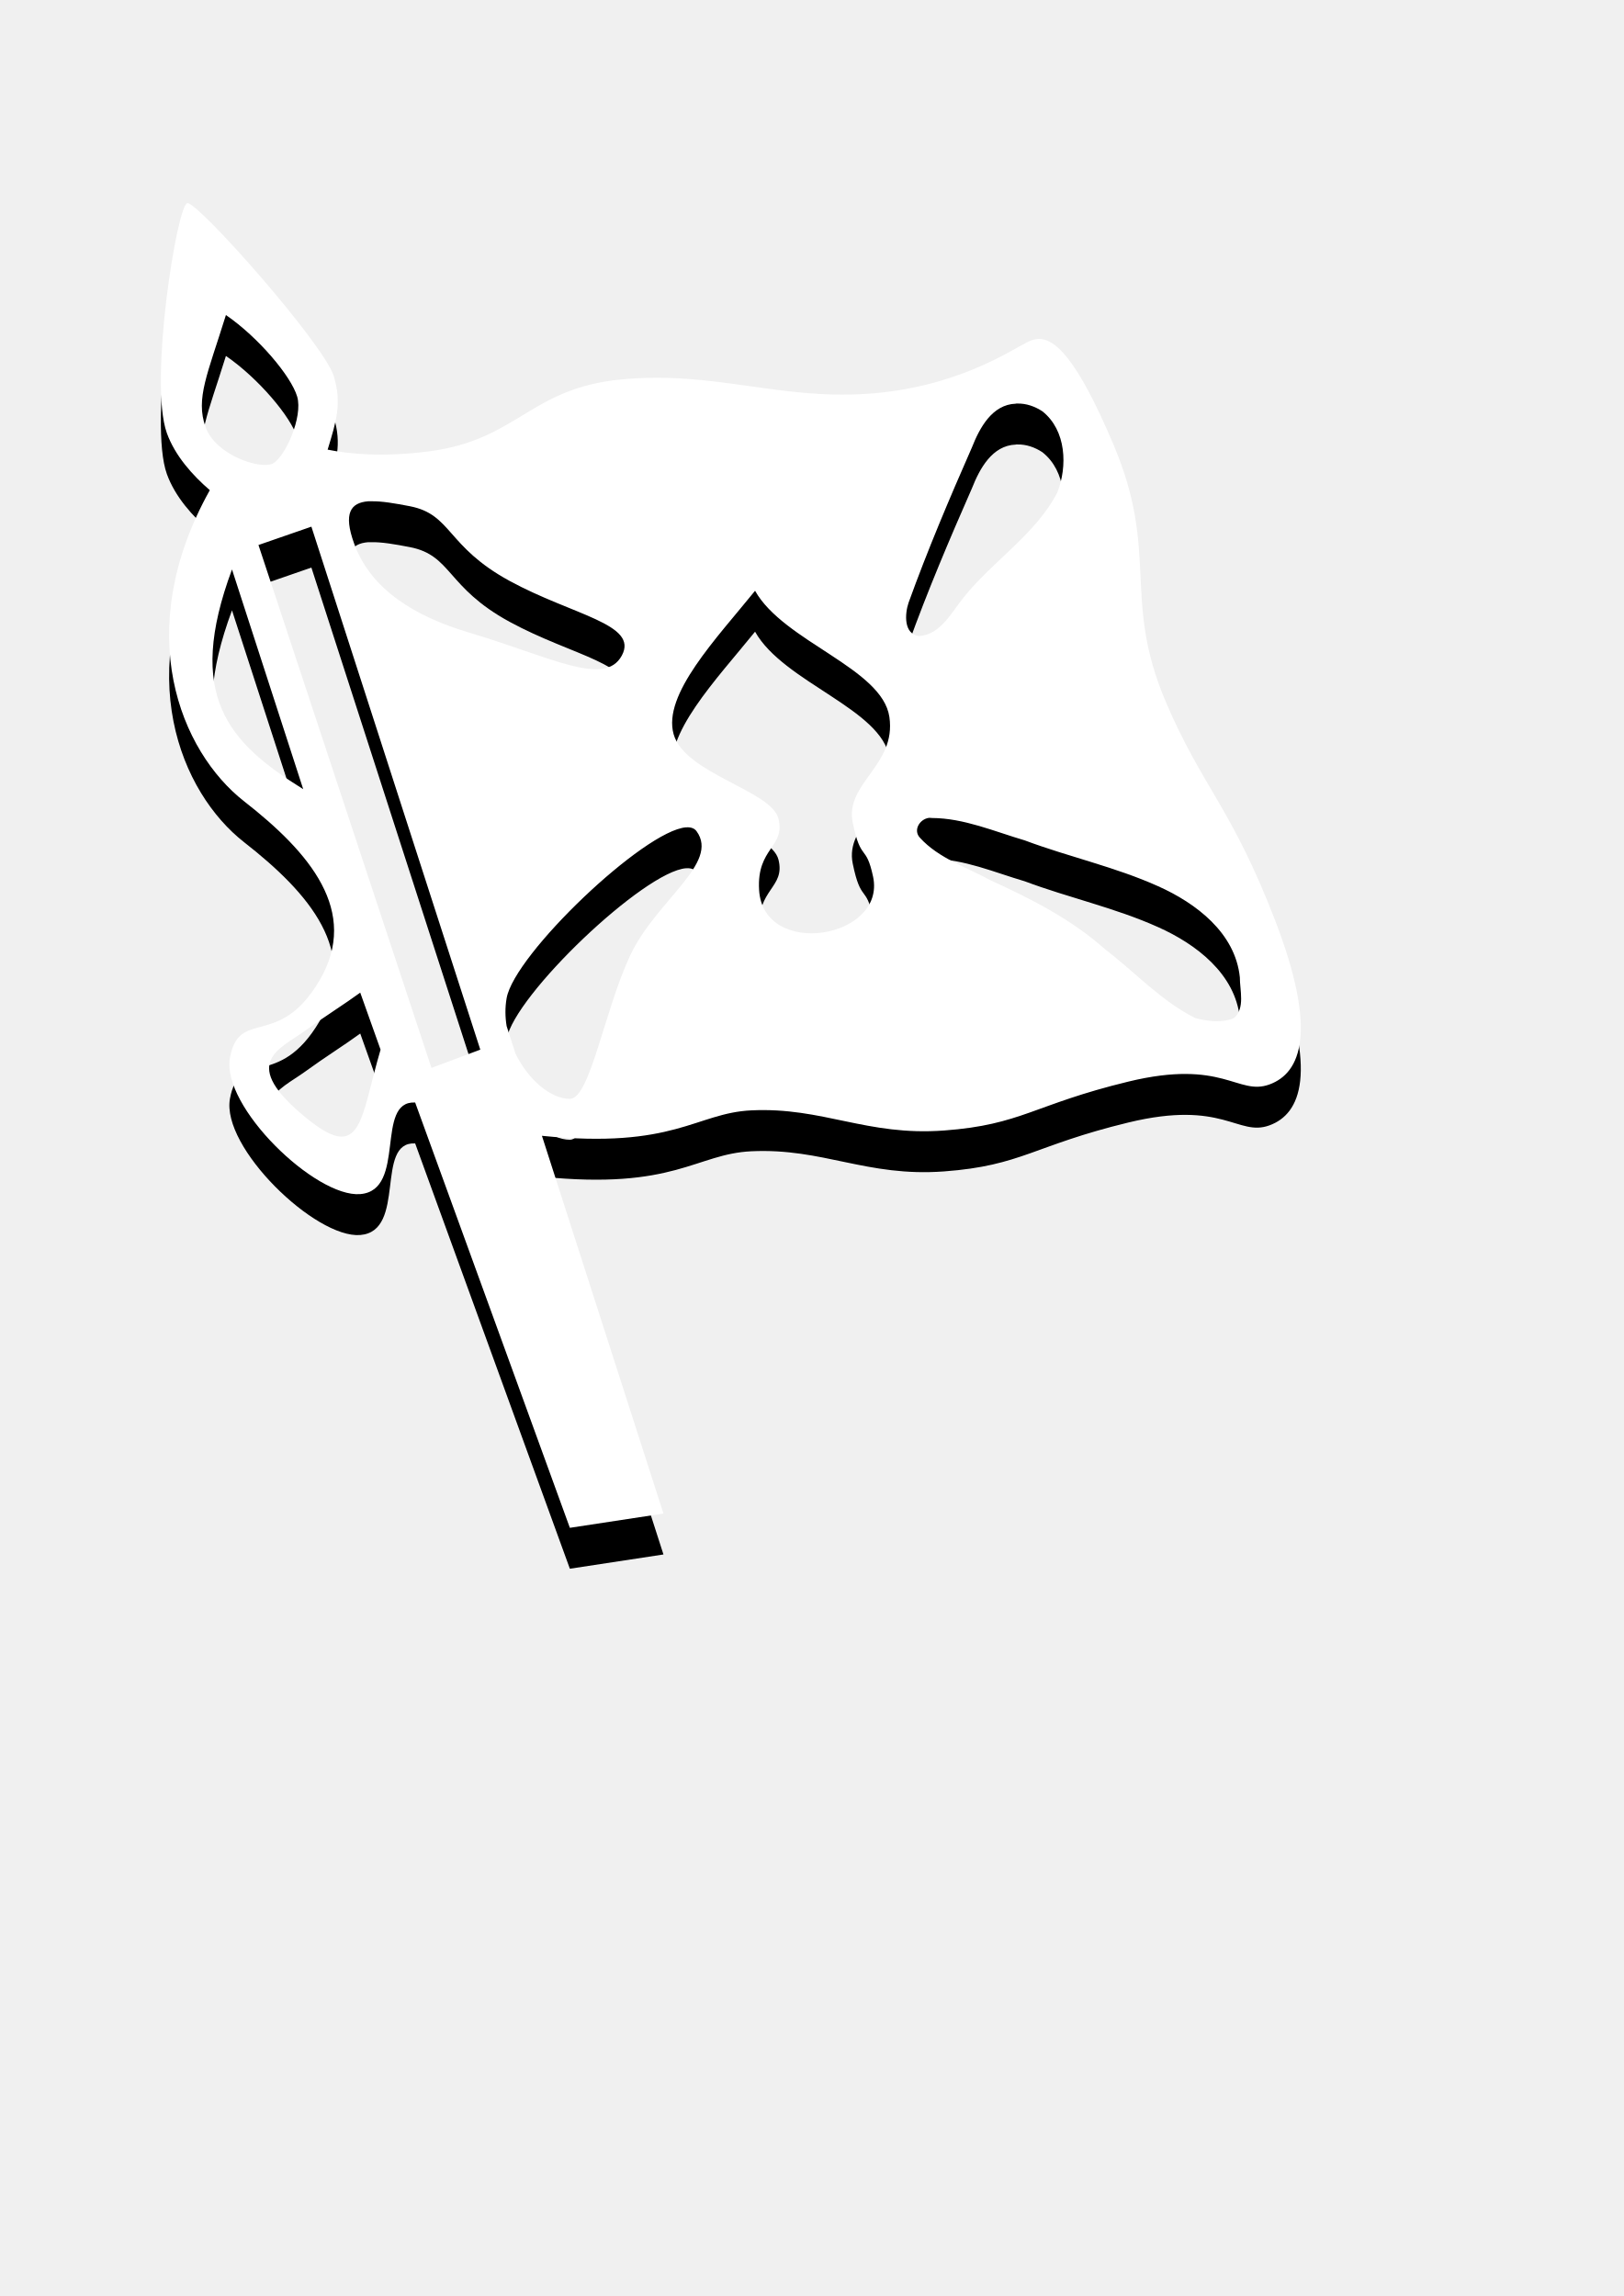
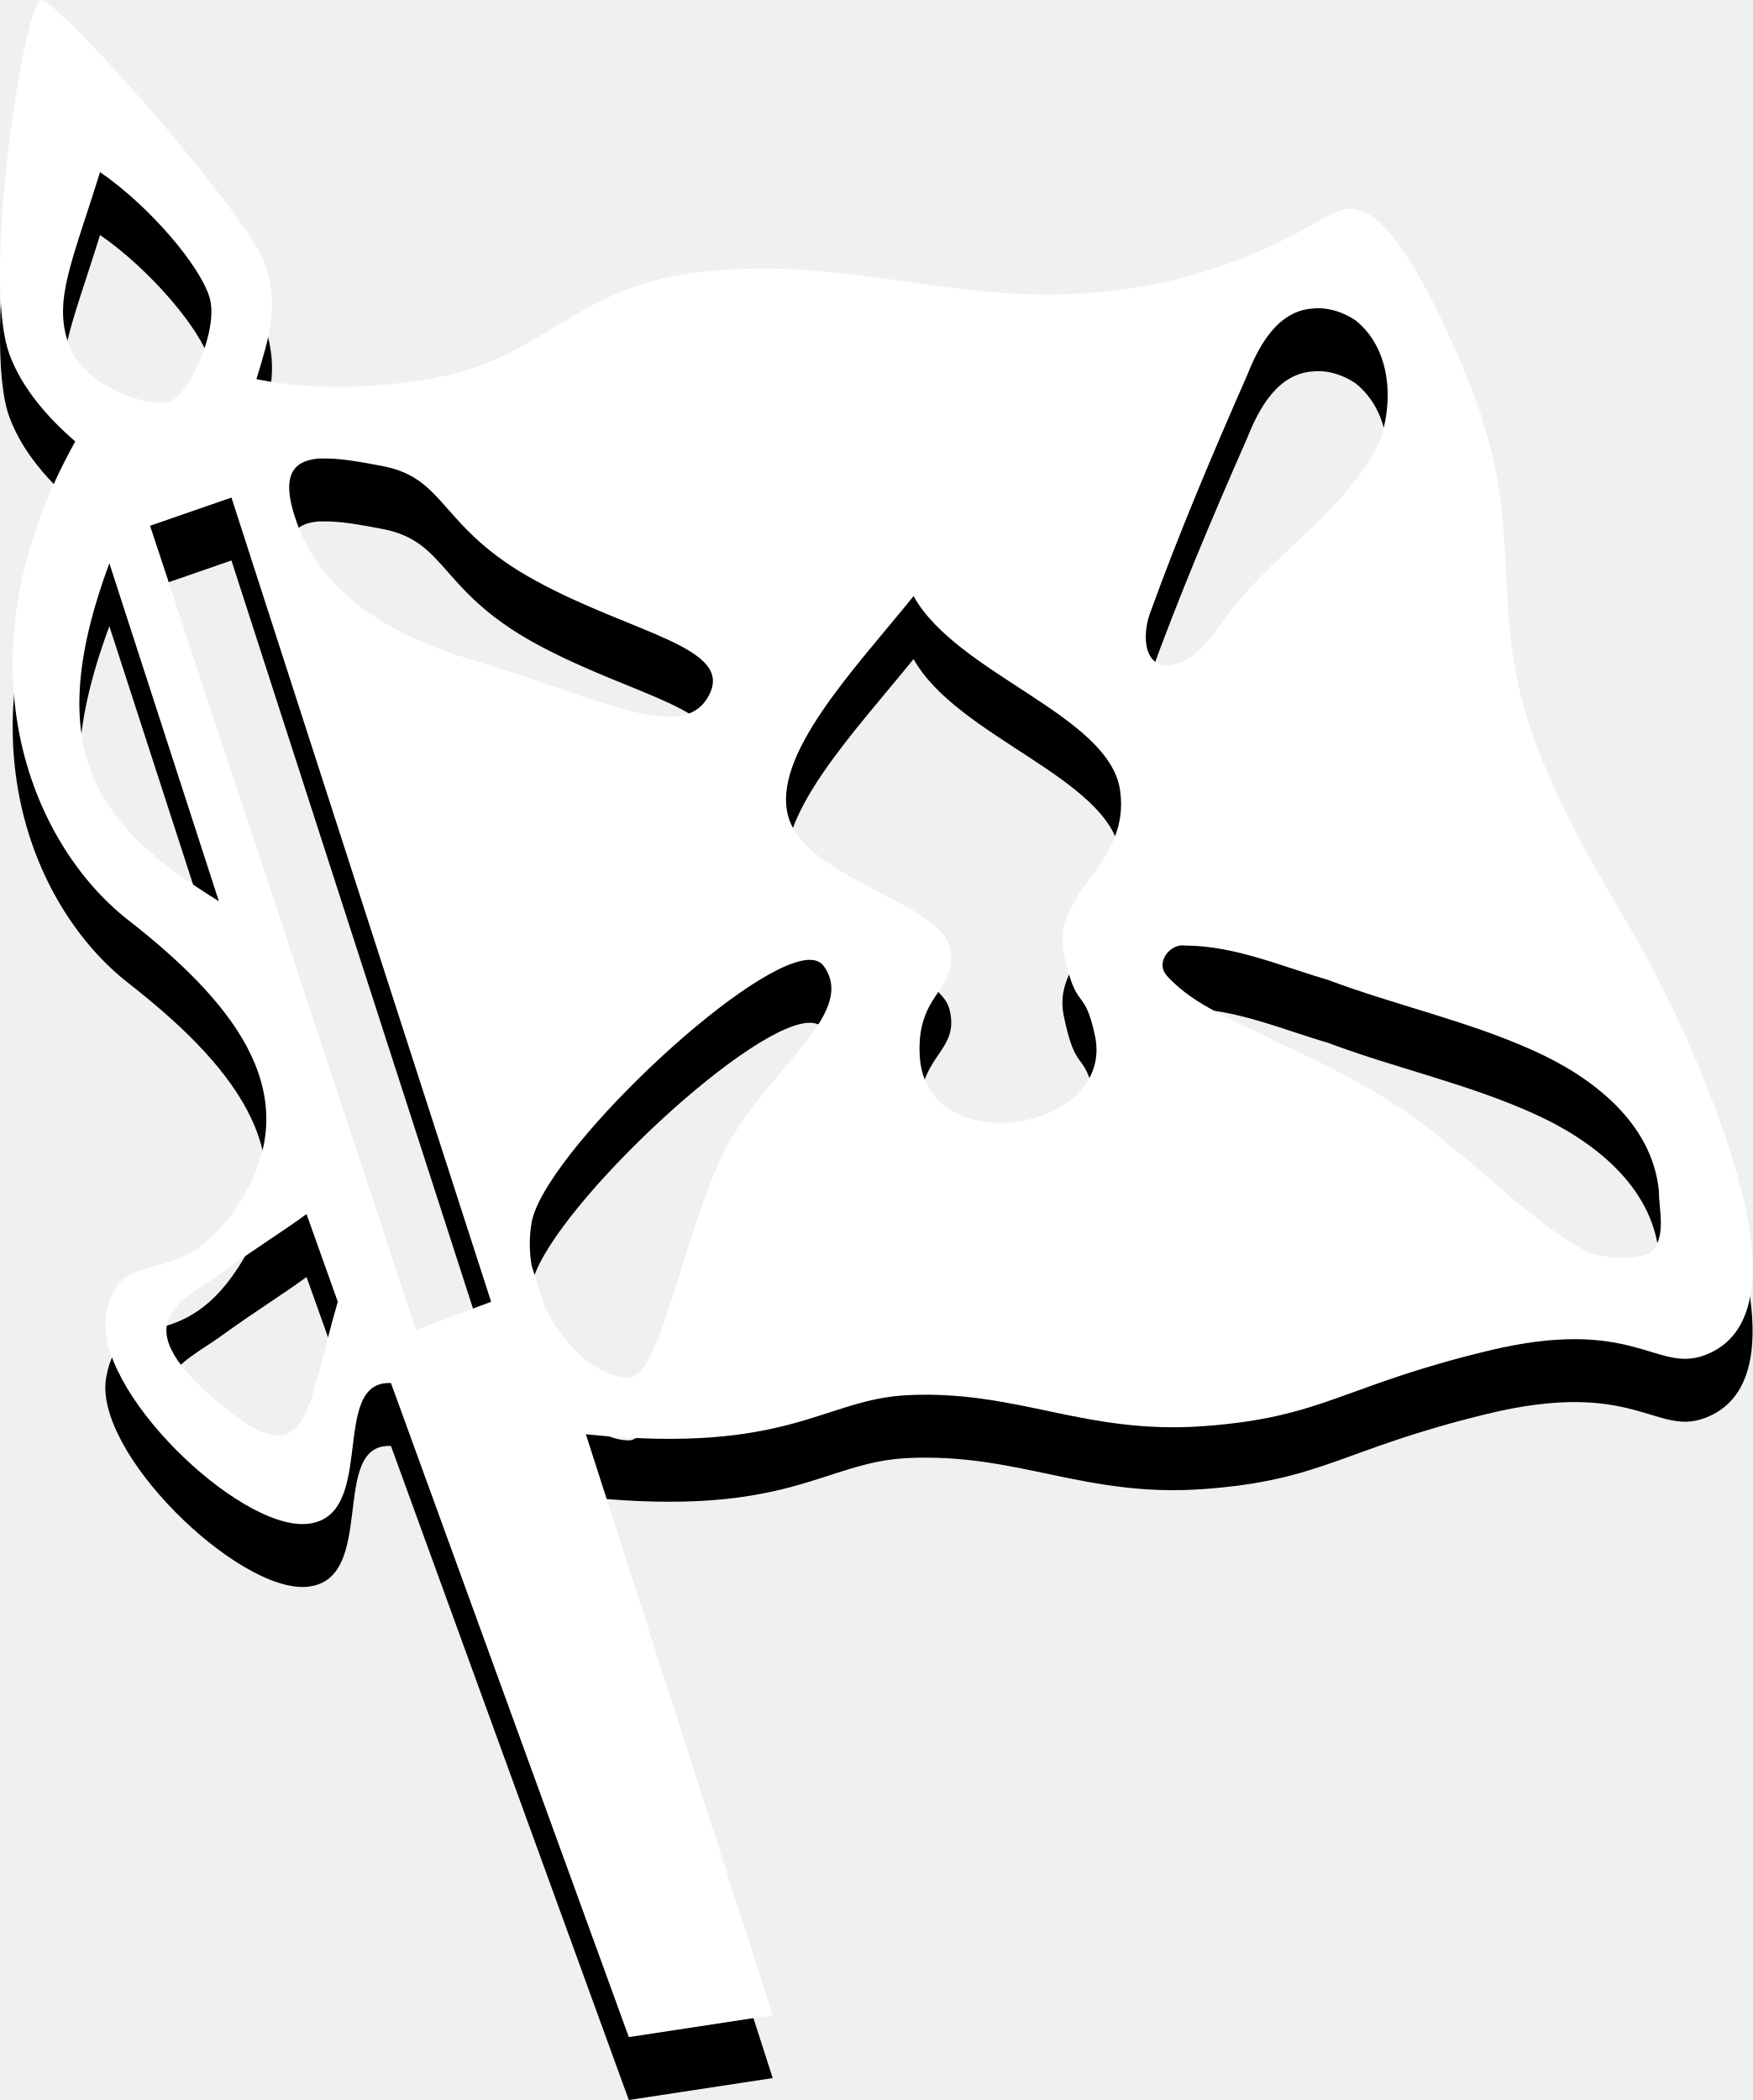
- <svg xmlns="http://www.w3.org/2000/svg" id="svg2405" width="210mm" height="297mm" version="1.0">
-   <defs id="defs2408" />
-   <g id="layer4">
-     <path style="opacity:1;fill:black;fill-opacity:1;fill-rule:evenodd;stroke:none;stroke-width:1px;stroke-linecap:butt;stroke-linejoin:miter;stroke-opacity:1;transform:translate(0,20px)" d="M 91.562,99.298 C 91.559,99.301 91.534,99.325 91.53,99.329 C 86.556,100.324 72.608,186.864 81.562,211.735 C 85.588,222.92 94.257,232.489 102.562,239.641 C 63.851,309.076 88.286,367.51 119.374,391.798 C 151.209,416.668 176.083,445.505 156.187,479.329 C 136.29,513.153 116.87,492.594 112.405,517.141 C 108.072,540.963 154.256,585.568 176.093,583.798 C 198.954,581.945 183.04,538.022 202.937,539.016 L 278.562,746.954 L 324.312,739.985 L 264.905,555.298 C 329.76,561.867 340.16,544.145 367.249,542.86 C 402.41,541.193 423.513,555.518 461.499,552.704 C 499.485,549.89 505.134,540.053 551.562,528.798 C 597.989,517.542 605.023,535.832 620.499,530.204 C 635.975,524.576 644.239,504.397 623.312,449.985 C 602.208,395.116 587.468,384.498 569.843,343.079 C 548.408,292.707 566.777,270.769 544.499,217.86 C 526.25,174.518 515.42,165.359 507.468,165.704 C 507.462,165.704 507.443,165.704 507.437,165.704 C 507.423,165.704 507.388,165.704 507.374,165.704 C 507.367,165.704 507.349,165.704 507.343,165.704 C 507.34,165.704 507.318,165.704 507.312,165.704 C 507.309,165.704 507.284,165.704 507.28,165.704 C 507.278,165.704 507.252,165.704 507.249,165.704 C 507.249,165.706 507.249,165.728 507.249,165.735 C 507.246,165.735 507.221,165.735 507.218,165.735 C 507.211,165.735 507.19,165.735 507.187,165.735 C 505.439,165.861 503.828,166.446 502.312,167.204 C 493.87,171.425 467.144,189.734 423.53,192.548 C 379.916,195.361 348.957,181.264 303.937,185.485 C 258.916,189.706 253.269,215.045 209.655,220.673 C 187.297,223.558 170.864,222.026 160.155,219.829 C 164.391,205.944 167.193,197.155 163.155,183.891 C 158.404,168.282 96.989,98.856 91.593,99.298 C 91.589,99.298 91.564,99.298 91.562,99.298 z M 110.437,154.016 C 126.354,164.96 142.265,183.881 145.249,193.829 C 148.234,203.777 139.281,223.657 133.312,226.641 C 127.343,229.626 105.442,222.663 100.468,208.735 C 95.494,194.808 101.483,182.866 110.437,154.016 z M 496.687,197.298 C 496.689,197.298 496.714,197.297 496.718,197.298 C 496.721,197.298 496.746,197.297 496.749,197.298 C 496.752,197.298 496.777,197.297 496.78,197.298 C 496.783,197.298 496.809,197.297 496.812,197.298 C 496.814,197.297 496.84,197.298 496.843,197.298 C 496.845,197.298 496.871,197.298 496.874,197.298 C 496.885,197.298 496.926,197.297 496.937,197.298 C 496.943,197.298 496.965,197.298 496.968,197.298 C 496.973,197.298 496.994,197.297 496.999,197.298 C 497.015,197.299 497.046,197.298 497.062,197.298 C 497.065,197.297 497.087,197.298 497.093,197.298 C 497.119,197.297 497.161,197.297 497.187,197.298 C 497.193,197.298 497.211,197.298 497.218,197.298 C 501.608,197.166 505.942,198.702 509.562,201.11 C 521.238,210.351 521.942,227.998 516.78,240.923 C 506.083,261.316 485.664,273.988 471.374,291.673 C 465.284,299.044 459.978,310.248 449.28,310.985 C 441.636,310.061 442.278,300.087 444.124,294.673 C 453.362,269.067 464.124,243.673 475.124,218.673 C 478.879,209.192 484.962,197.757 496.562,197.36 C 496.565,197.36 496.59,197.36 496.593,197.36 C 496.596,197.36 496.621,197.36 496.624,197.36 C 496.628,197.36 496.653,197.36 496.655,197.36 C 496.66,197.349 496.681,197.309 496.687,197.298 z M 179.968,245.079 C 179.984,245.079 180.019,245.079 180.03,245.079 C 180.068,245.08 180.113,245.082 180.155,245.079 C 180.224,245.074 180.305,245.083 180.374,245.079 C 180.444,245.074 180.523,245.083 180.593,245.079 C 180.663,245.075 180.74,245.082 180.812,245.079 C 180.883,245.075 180.958,245.082 181.03,245.079 C 181.177,245.073 181.318,245.083 181.468,245.079 C 186.568,244.953 193.108,246.094 200.312,247.485 C 220.918,251.464 218.11,267.102 249.062,283.985 C 280.013,300.868 312.378,305.072 303.937,320.548 C 295.495,336.024 269.376,321.213 229.374,309.298 C 203.251,301.516 181.363,288.539 173.093,265.704 C 167.711,250.845 171.438,245.774 179.968,245.079 z M 152.218,257.485 L 234.78,513.173 L 210.905,522.11 L 126.343,266.454 L 152.218,257.485 z M 113.405,278.391 L 148.218,385.829 C 111.409,362.948 90.524,340.071 113.405,278.391 z M 369.093,288.829 C 383.02,313.7 431.267,326.64 434.749,350.516 C 438.231,374.392 412.864,382.836 416.843,402.235 C 420.822,421.634 423.303,412.293 426.78,428.61 C 433.247,458.952 373.051,468.903 371.062,435.079 C 369.829,414.427 384.012,414.194 380.53,400.266 C 377.048,386.339 334.752,378.353 329.28,358.954 C 323.809,339.555 350.191,312.207 369.093,288.829 z M 454.03,399.86 C 454.034,399.86 454.058,399.86 454.062,399.86 C 454.078,399.86 454.115,399.861 454.124,399.86 C 454.128,399.86 454.152,399.86 454.155,399.86 C 454.166,399.861 454.206,399.861 454.218,399.86 C 454.222,399.86 454.245,399.86 454.249,399.86 C 454.26,399.861 454.299,399.861 454.312,399.86 C 454.316,399.86 454.339,399.86 454.343,399.86 C 454.354,399.861 454.393,399.86 454.405,399.86 C 454.517,399.852 454.636,399.862 454.749,399.86 C 455.027,399.855 455.279,399.889 455.562,399.923 C 471.171,399.988 486.087,406.507 500.905,410.86 C 522.486,418.949 545.12,423.826 566.093,433.266 C 584.634,441.55 603.861,456.076 606.062,477.829 C 606.039,484.164 608.725,492.941 603.187,497.735 C 597.413,500.224 590.347,499.308 584.405,497.798 C 567.724,489.526 554.843,475.276 540.124,464.048 C 523.802,449.495 504.294,439.579 484.562,430.548 C 472.729,424.09 458.854,419.686 449.687,409.579 C 446.216,405.851 449.587,400.491 454.03,399.86 z M 335.374,404.485 C 335.454,404.479 335.545,404.489 335.624,404.485 C 337.811,404.372 339.469,404.979 340.499,406.391 C 351.871,421.984 320.817,440.16 308.155,466.891 C 295.493,493.623 288.441,537.235 278.593,537.235 C 269.162,537.235 258.162,527.84 251.968,515.079 L 247.655,501.673 C 246.909,497.179 246.847,492.563 247.655,487.985 C 251.449,466.488 314.908,405.995 335.374,404.485 z M 176.093,485.298 L 186.03,513.173 C 176.082,546.997 177.068,568.702 150.218,546.985 C 116.394,519.627 136.379,513.197 149.093,503.954 C 159.149,496.643 168.632,490.769 176.093,485.298 z " id="path2417" />
-     <path style="opacity:1;fill:white;fill-opacity:1;fill-rule:evenodd;stroke:none;stroke-width:1px;stroke-linecap:butt;stroke-linejoin:miter;stroke-opacity:1" d="M 91.562,99.298 C 91.559,99.301 91.534,99.325 91.53,99.329 C 86.556,100.324 72.608,186.864 81.562,211.735 C 85.588,222.92 94.257,232.489 102.562,239.641 C 63.851,309.076 88.286,367.51 119.374,391.798 C 151.209,416.668 176.083,445.505 156.187,479.329 C 136.29,513.153 116.87,492.594 112.405,517.141 C 108.072,540.963 154.256,585.568 176.093,583.798 C 198.954,581.945 183.04,538.022 202.937,539.016 L 278.562,746.954 L 324.312,739.985 L 264.905,555.298 C 329.76,561.867 340.16,544.145 367.249,542.86 C 402.41,541.193 423.513,555.518 461.499,552.704 C 499.485,549.89 505.134,540.053 551.562,528.798 C 597.989,517.542 605.023,535.832 620.499,530.204 C 635.975,524.576 644.239,504.397 623.312,449.985 C 602.208,395.116 587.468,384.498 569.843,343.079 C 548.408,292.707 566.777,270.769 544.499,217.86 C 526.25,174.518 515.42,165.359 507.468,165.704 C 507.462,165.704 507.443,165.704 507.437,165.704 C 507.423,165.704 507.388,165.704 507.374,165.704 C 507.367,165.704 507.349,165.704 507.343,165.704 C 507.34,165.704 507.318,165.704 507.312,165.704 C 507.309,165.704 507.284,165.704 507.28,165.704 C 507.278,165.704 507.252,165.704 507.249,165.704 C 507.249,165.706 507.249,165.728 507.249,165.735 C 507.246,165.735 507.221,165.735 507.218,165.735 C 507.211,165.735 507.19,165.735 507.187,165.735 C 505.439,165.861 503.828,166.446 502.312,167.204 C 493.87,171.425 467.144,189.734 423.53,192.548 C 379.916,195.361 348.957,181.264 303.937,185.485 C 258.916,189.706 253.269,215.045 209.655,220.673 C 187.297,223.558 170.864,222.026 160.155,219.829 C 164.391,205.944 167.193,197.155 163.155,183.891 C 158.404,168.282 96.989,98.856 91.593,99.298 C 91.589,99.298 91.564,99.298 91.562,99.298 z M 110.437,154.016 C 126.354,164.96 142.265,183.881 145.249,193.829 C 148.234,203.777 139.281,223.657 133.312,226.641 C 127.343,229.626 105.442,222.663 100.468,208.735 C 95.494,194.808 101.483,182.866 110.437,154.016 z M 496.687,197.298 C 496.689,197.298 496.714,197.297 496.718,197.298 C 496.721,197.298 496.746,197.297 496.749,197.298 C 496.752,197.298 496.777,197.297 496.78,197.298 C 496.783,197.298 496.809,197.297 496.812,197.298 C 496.814,197.297 496.84,197.298 496.843,197.298 C 496.845,197.298 496.871,197.298 496.874,197.298 C 496.885,197.298 496.926,197.297 496.937,197.298 C 496.943,197.298 496.965,197.298 496.968,197.298 C 496.973,197.298 496.994,197.297 496.999,197.298 C 497.015,197.299 497.046,197.298 497.062,197.298 C 497.065,197.297 497.087,197.298 497.093,197.298 C 497.119,197.297 497.161,197.297 497.187,197.298 C 497.193,197.298 497.211,197.298 497.218,197.298 C 501.608,197.166 505.942,198.702 509.562,201.11 C 521.238,210.351 521.942,227.998 516.78,240.923 C 506.083,261.316 485.664,273.988 471.374,291.673 C 465.284,299.044 459.978,310.248 449.28,310.985 C 441.636,310.061 442.278,300.087 444.124,294.673 C 453.362,269.067 464.124,243.673 475.124,218.673 C 478.879,209.192 484.962,197.757 496.562,197.36 C 496.565,197.36 496.59,197.36 496.593,197.36 C 496.596,197.36 496.621,197.36 496.624,197.36 C 496.628,197.36 496.653,197.36 496.655,197.36 C 496.66,197.349 496.681,197.309 496.687,197.298 z M 179.968,245.079 C 179.984,245.079 180.019,245.079 180.03,245.079 C 180.068,245.08 180.113,245.082 180.155,245.079 C 180.224,245.074 180.305,245.083 180.374,245.079 C 180.444,245.074 180.523,245.083 180.593,245.079 C 180.663,245.075 180.74,245.082 180.812,245.079 C 180.883,245.075 180.958,245.082 181.03,245.079 C 181.177,245.073 181.318,245.083 181.468,245.079 C 186.568,244.953 193.108,246.094 200.312,247.485 C 220.918,251.464 218.11,267.102 249.062,283.985 C 280.013,300.868 312.378,305.072 303.937,320.548 C 295.495,336.024 269.376,321.213 229.374,309.298 C 203.251,301.516 181.363,288.539 173.093,265.704 C 167.711,250.845 171.438,245.774 179.968,245.079 z M 152.218,257.485 L 234.78,513.173 L 210.905,522.11 L 126.343,266.454 L 152.218,257.485 z M 113.405,278.391 L 148.218,385.829 C 111.409,362.948 90.524,340.071 113.405,278.391 z M 369.093,288.829 C 383.02,313.7 431.267,326.64 434.749,350.516 C 438.231,374.392 412.864,382.836 416.843,402.235 C 420.822,421.634 423.303,412.293 426.78,428.61 C 433.247,458.952 373.051,468.903 371.062,435.079 C 369.829,414.427 384.012,414.194 380.53,400.266 C 377.048,386.339 334.752,378.353 329.28,358.954 C 323.809,339.555 350.191,312.207 369.093,288.829 z M 454.03,399.86 C 454.034,399.86 454.058,399.86 454.062,399.86 C 454.078,399.86 454.115,399.861 454.124,399.86 C 454.128,399.86 454.152,399.86 454.155,399.86 C 454.166,399.861 454.206,399.861 454.218,399.86 C 454.222,399.86 454.245,399.86 454.249,399.86 C 454.26,399.861 454.299,399.861 454.312,399.86 C 454.316,399.86 454.339,399.86 454.343,399.86 C 454.354,399.861 454.393,399.86 454.405,399.86 C 454.517,399.852 454.636,399.862 454.749,399.86 C 455.027,399.855 455.279,399.889 455.562,399.923 C 471.171,399.988 486.087,406.507 500.905,410.86 C 522.486,418.949 545.12,423.826 566.093,433.266 C 584.634,441.55 603.861,456.076 606.062,477.829 C 606.039,484.164 608.725,492.941 603.187,497.735 C 597.413,500.224 590.347,499.308 584.405,497.798 C 567.724,489.526 554.843,475.276 540.124,464.048 C 523.802,449.495 504.294,439.579 484.562,430.548 C 472.729,424.09 458.854,419.686 449.687,409.579 C 446.216,405.851 449.587,400.491 454.03,399.86 z M 335.374,404.485 C 335.454,404.479 335.545,404.489 335.624,404.485 C 337.811,404.372 339.469,404.979 340.499,406.391 C 351.871,421.984 320.817,440.16 308.155,466.891 C 295.493,493.623 288.441,537.235 278.593,537.235 C 269.162,537.235 258.162,527.84 251.968,515.079 L 247.655,501.673 C 246.909,497.179 246.847,492.563 247.655,487.985 C 251.449,466.488 314.908,405.995 335.374,404.485 z M 176.093,485.298 L 186.03,513.173 C 176.082,546.997 177.068,568.702 150.218,546.985 C 116.394,519.627 136.379,513.197 149.093,503.954 C 159.149,496.643 168.632,490.769 176.093,485.298 z " id="path2417" />
+ <svg xmlns="http://www.w3.org/2000/svg" viewBox="559.979 -412.515 557.234 667.658" width="557.234px" height="667.658px">
+   <g id="svg2405">
+     <g id="layer4" transform="matrix(1, 0, 0, 1, 481.3487, -511.8109)">
+       <path style="opacity:1;fill:black;fill-opacity:1;fill-rule:evenodd;stroke:none;stroke-width:1px;stroke-linecap:butt;stroke-linejoin:miter;stroke-opacity:1;transform:translate(0,20px)" d="M 91.562,99.298 C 91.559,99.301 91.534,99.325 91.53,99.329 C 86.556,100.324 72.608,186.864 81.562,211.735 C 85.588,222.92 94.257,232.489 102.562,239.641 C 63.851,309.076 88.286,367.51 119.374,391.798 C 151.209,416.668 176.083,445.505 156.187,479.329 C 136.29,513.153 116.87,492.594 112.405,517.141 C 108.072,540.963 154.256,585.568 176.093,583.798 C 198.954,581.945 183.04,538.022 202.937,539.016 L 278.562,746.954 L 324.312,739.985 L 264.905,555.298 C 329.76,561.867 340.16,544.145 367.249,542.86 C 402.41,541.193 423.513,555.518 461.499,552.704 C 499.485,549.89 505.134,540.053 551.562,528.798 C 597.989,517.542 605.023,535.832 620.499,530.204 C 635.975,524.576 644.239,504.397 623.312,449.985 C 602.208,395.116 587.468,384.498 569.843,343.079 C 548.408,292.707 566.777,270.769 544.499,217.86 C 526.25,174.518 515.42,165.359 507.468,165.704 C 507.462,165.704 507.443,165.704 507.437,165.704 C 507.423,165.704 507.388,165.704 507.374,165.704 C 507.367,165.704 507.349,165.704 507.343,165.704 C 507.34,165.704 507.318,165.704 507.312,165.704 C 507.309,165.704 507.284,165.704 507.28,165.704 C 507.278,165.704 507.252,165.704 507.249,165.704 C 507.249,165.706 507.249,165.728 507.249,165.735 C 507.246,165.735 507.221,165.735 507.218,165.735 C 507.211,165.735 507.19,165.735 507.187,165.735 C 505.439,165.861 503.828,166.446 502.312,167.204 C 493.87,171.425 467.144,189.734 423.53,192.548 C 379.916,195.361 348.957,181.264 303.937,185.485 C 258.916,189.706 253.269,215.045 209.655,220.673 C 187.297,223.558 170.864,222.026 160.155,219.829 C 164.391,205.944 167.193,197.155 163.155,183.891 C 158.404,168.282 96.989,98.856 91.593,99.298 C 91.589,99.298 91.564,99.298 91.562,99.298 z M 110.437,154.016 C 126.354,164.96 142.265,183.881 145.249,193.829 C 148.234,203.777 139.281,223.657 133.312,226.641 C 127.343,229.626 105.442,222.663 100.468,208.735 C 95.494,194.808 101.483,182.866 110.437,154.016 z M 496.687,197.298 C 496.689,197.298 496.714,197.297 496.718,197.298 C 496.721,197.298 496.746,197.297 496.749,197.298 C 496.752,197.298 496.777,197.297 496.78,197.298 C 496.783,197.298 496.809,197.297 496.812,197.298 C 496.814,197.297 496.84,197.298 496.843,197.298 C 496.845,197.298 496.871,197.298 496.874,197.298 C 496.885,197.298 496.926,197.297 496.937,197.298 C 496.943,197.298 496.965,197.298 496.968,197.298 C 496.973,197.298 496.994,197.297 496.999,197.298 C 497.015,197.299 497.046,197.298 497.062,197.298 C 497.065,197.297 497.087,197.298 497.093,197.298 C 497.119,197.297 497.161,197.297 497.187,197.298 C 497.193,197.298 497.211,197.298 497.218,197.298 C 501.608,197.166 505.942,198.702 509.562,201.11 C 521.238,210.351 521.942,227.998 516.78,240.923 C 506.083,261.316 485.664,273.988 471.374,291.673 C 465.284,299.044 459.978,310.248 449.28,310.985 C 441.636,310.061 442.278,300.087 444.124,294.673 C 453.362,269.067 464.124,243.673 475.124,218.673 C 478.879,209.192 484.962,197.757 496.562,197.36 C 496.565,197.36 496.59,197.36 496.593,197.36 C 496.596,197.36 496.621,197.36 496.624,197.36 C 496.628,197.36 496.653,197.36 496.655,197.36 C 496.66,197.349 496.681,197.309 496.687,197.298 z M 179.968,245.079 C 179.984,245.079 180.019,245.079 180.03,245.079 C 180.068,245.08 180.113,245.082 180.155,245.079 C 180.224,245.074 180.305,245.083 180.374,245.079 C 180.444,245.074 180.523,245.083 180.593,245.079 C 180.663,245.075 180.74,245.082 180.812,245.079 C 180.883,245.075 180.958,245.082 181.03,245.079 C 181.177,245.073 181.318,245.083 181.468,245.079 C 186.568,244.953 193.108,246.094 200.312,247.485 C 220.918,251.464 218.11,267.102 249.062,283.985 C 280.013,300.868 312.378,305.072 303.937,320.548 C 295.495,336.024 269.376,321.213 229.374,309.298 C 203.251,301.516 181.363,288.539 173.093,265.704 C 167.711,250.845 171.438,245.774 179.968,245.079 z M 152.218,257.485 L 234.78,513.173 L 210.905,522.11 L 126.343,266.454 L 152.218,257.485 z M 113.405,278.391 L 148.218,385.829 C 111.409,362.948 90.524,340.071 113.405,278.391 z M 369.093,288.829 C 383.02,313.7 431.267,326.64 434.749,350.516 C 438.231,374.392 412.864,382.836 416.843,402.235 C 420.822,421.634 423.303,412.293 426.78,428.61 C 433.247,458.952 373.051,468.903 371.062,435.079 C 369.829,414.427 384.012,414.194 380.53,400.266 C 377.048,386.339 334.752,378.353 329.28,358.954 C 323.809,339.555 350.191,312.207 369.093,288.829 z M 454.03,399.86 C 454.034,399.86 454.058,399.86 454.062,399.86 C 454.078,399.86 454.115,399.861 454.124,399.86 C 454.128,399.86 454.152,399.86 454.155,399.86 C 454.166,399.861 454.206,399.861 454.218,399.86 C 454.222,399.86 454.245,399.86 454.249,399.86 C 454.26,399.861 454.299,399.861 454.312,399.86 C 454.316,399.86 454.339,399.86 454.343,399.86 C 454.354,399.861 454.393,399.86 454.405,399.86 C 454.517,399.852 454.636,399.862 454.749,399.86 C 455.027,399.855 455.279,399.889 455.562,399.923 C 471.171,399.988 486.087,406.507 500.905,410.86 C 522.486,418.949 545.12,423.826 566.093,433.266 C 584.634,441.55 603.861,456.076 606.062,477.829 C 606.039,484.164 608.725,492.941 603.187,497.735 C 597.413,500.224 590.347,499.308 584.405,497.798 C 567.724,489.526 554.843,475.276 540.124,464.048 C 523.802,449.495 504.294,439.579 484.562,430.548 C 472.729,424.09 458.854,419.686 449.687,409.579 C 446.216,405.851 449.587,400.491 454.03,399.86 z M 335.374,404.485 C 335.454,404.479 335.545,404.489 335.624,404.485 C 337.811,404.372 339.469,404.979 340.499,406.391 C 351.871,421.984 320.817,440.16 308.155,466.891 C 295.493,493.623 288.441,537.235 278.593,537.235 C 269.162,537.235 258.162,527.84 251.968,515.079 L 247.655,501.673 C 246.909,497.179 246.847,492.563 247.655,487.985 C 251.449,466.488 314.908,405.995 335.374,404.485 z M 176.093,485.298 L 186.03,513.173 C 176.082,546.997 177.068,568.702 150.218,546.985 C 116.394,519.627 136.379,513.197 149.093,503.954 C 159.149,496.643 168.632,490.769 176.093,485.298 z " id="path2417" />
+       <path style="opacity:1;fill:white;fill-opacity:1;fill-rule:evenodd;stroke:none;stroke-width:1px;stroke-linecap:butt;stroke-linejoin:miter;stroke-opacity:1" d="M 91.562,99.298 C 91.559,99.301 91.534,99.325 91.53,99.329 C 86.556,100.324 72.608,186.864 81.562,211.735 C 85.588,222.92 94.257,232.489 102.562,239.641 C 63.851,309.076 88.286,367.51 119.374,391.798 C 151.209,416.668 176.083,445.505 156.187,479.329 C 136.29,513.153 116.87,492.594 112.405,517.141 C 108.072,540.963 154.256,585.568 176.093,583.798 C 198.954,581.945 183.04,538.022 202.937,539.016 L 278.562,746.954 L 324.312,739.985 L 264.905,555.298 C 329.76,561.867 340.16,544.145 367.249,542.86 C 402.41,541.193 423.513,555.518 461.499,552.704 C 499.485,549.89 505.134,540.053 551.562,528.798 C 597.989,517.542 605.023,535.832 620.499,530.204 C 635.975,524.576 644.239,504.397 623.312,449.985 C 602.208,395.116 587.468,384.498 569.843,343.079 C 548.408,292.707 566.777,270.769 544.499,217.86 C 526.25,174.518 515.42,165.359 507.468,165.704 C 507.462,165.704 507.443,165.704 507.437,165.704 C 507.423,165.704 507.388,165.704 507.374,165.704 C 507.367,165.704 507.349,165.704 507.343,165.704 C 507.34,165.704 507.318,165.704 507.312,165.704 C 507.309,165.704 507.284,165.704 507.28,165.704 C 507.278,165.704 507.252,165.704 507.249,165.704 C 507.249,165.706 507.249,165.728 507.249,165.735 C 507.246,165.735 507.221,165.735 507.218,165.735 C 507.211,165.735 507.19,165.735 507.187,165.735 C 505.439,165.861 503.828,166.446 502.312,167.204 C 493.87,171.425 467.144,189.734 423.53,192.548 C 379.916,195.361 348.957,181.264 303.937,185.485 C 258.916,189.706 253.269,215.045 209.655,220.673 C 187.297,223.558 170.864,222.026 160.155,219.829 C 164.391,205.944 167.193,197.155 163.155,183.891 C 158.404,168.282 96.989,98.856 91.593,99.298 C 91.589,99.298 91.564,99.298 91.562,99.298 z M 110.437,154.016 C 126.354,164.96 142.265,183.881 145.249,193.829 C 148.234,203.777 139.281,223.657 133.312,226.641 C 127.343,229.626 105.442,222.663 100.468,208.735 C 95.494,194.808 101.483,182.866 110.437,154.016 z M 496.687,197.298 C 496.689,197.298 496.714,197.297 496.718,197.298 C 496.721,197.298 496.746,197.297 496.749,197.298 C 496.752,197.298 496.777,197.297 496.78,197.298 C 496.783,197.298 496.809,197.297 496.812,197.298 C 496.814,197.297 496.84,197.298 496.843,197.298 C 496.845,197.298 496.871,197.298 496.874,197.298 C 496.885,197.298 496.926,197.297 496.937,197.298 C 496.943,197.298 496.965,197.298 496.968,197.298 C 496.973,197.298 496.994,197.297 496.999,197.298 C 497.015,197.299 497.046,197.298 497.062,197.298 C 497.065,197.297 497.087,197.298 497.093,197.298 C 497.119,197.297 497.161,197.297 497.187,197.298 C 497.193,197.298 497.211,197.298 497.218,197.298 C 501.608,197.166 505.942,198.702 509.562,201.11 C 521.238,210.351 521.942,227.998 516.78,240.923 C 506.083,261.316 485.664,273.988 471.374,291.673 C 465.284,299.044 459.978,310.248 449.28,310.985 C 441.636,310.061 442.278,300.087 444.124,294.673 C 453.362,269.067 464.124,243.673 475.124,218.673 C 478.879,209.192 484.962,197.757 496.562,197.36 C 496.565,197.36 496.59,197.36 496.593,197.36 C 496.596,197.36 496.621,197.36 496.624,197.36 C 496.628,197.36 496.653,197.36 496.655,197.36 C 496.66,197.349 496.681,197.309 496.687,197.298 z M 179.968,245.079 C 179.984,245.079 180.019,245.079 180.03,245.079 C 180.068,245.08 180.113,245.082 180.155,245.079 C 180.224,245.074 180.305,245.083 180.374,245.079 C 180.444,245.074 180.523,245.083 180.593,245.079 C 180.663,245.075 180.74,245.082 180.812,245.079 C 180.883,245.075 180.958,245.082 181.03,245.079 C 181.177,245.073 181.318,245.083 181.468,245.079 C 186.568,244.953 193.108,246.094 200.312,247.485 C 220.918,251.464 218.11,267.102 249.062,283.985 C 280.013,300.868 312.378,305.072 303.937,320.548 C 295.495,336.024 269.376,321.213 229.374,309.298 C 203.251,301.516 181.363,288.539 173.093,265.704 C 167.711,250.845 171.438,245.774 179.968,245.079 z M 152.218,257.485 L 234.78,513.173 L 210.905,522.11 L 126.343,266.454 L 152.218,257.485 z M 113.405,278.391 L 148.218,385.829 C 111.409,362.948 90.524,340.071 113.405,278.391 z M 369.093,288.829 C 383.02,313.7 431.267,326.64 434.749,350.516 C 438.231,374.392 412.864,382.836 416.843,402.235 C 420.822,421.634 423.303,412.293 426.78,428.61 C 433.247,458.952 373.051,468.903 371.062,435.079 C 369.829,414.427 384.012,414.194 380.53,400.266 C 377.048,386.339 334.752,378.353 329.28,358.954 C 323.809,339.555 350.191,312.207 369.093,288.829 z M 454.03,399.86 C 454.034,399.86 454.058,399.86 454.062,399.86 C 454.078,399.86 454.115,399.861 454.124,399.86 C 454.128,399.86 454.152,399.86 454.155,399.86 C 454.166,399.861 454.206,399.861 454.218,399.86 C 454.222,399.86 454.245,399.86 454.249,399.86 C 454.26,399.861 454.299,399.861 454.312,399.86 C 454.316,399.86 454.339,399.86 454.343,399.86 C 454.354,399.861 454.393,399.86 454.405,399.86 C 454.517,399.852 454.636,399.862 454.749,399.86 C 455.027,399.855 455.279,399.889 455.562,399.923 C 471.171,399.988 486.087,406.507 500.905,410.86 C 522.486,418.949 545.12,423.826 566.093,433.266 C 584.634,441.55 603.861,456.076 606.062,477.829 C 606.039,484.164 608.725,492.941 603.187,497.735 C 597.413,500.224 590.347,499.308 584.405,497.798 C 567.724,489.526 554.843,475.276 540.124,464.048 C 523.802,449.495 504.294,439.579 484.562,430.548 C 472.729,424.09 458.854,419.686 449.687,409.579 C 446.216,405.851 449.587,400.491 454.03,399.86 z M 335.374,404.485 C 335.454,404.479 335.545,404.489 335.624,404.485 C 337.811,404.372 339.469,404.979 340.499,406.391 C 351.871,421.984 320.817,440.16 308.155,466.891 C 295.493,493.623 288.441,537.235 278.593,537.235 C 269.162,537.235 258.162,527.84 251.968,515.079 L 247.655,501.673 C 246.909,497.179 246.847,492.563 247.655,487.985 C 251.449,466.488 314.908,405.995 335.374,404.485 z M 176.093,485.298 L 186.03,513.173 C 176.082,546.997 177.068,568.702 150.218,546.985 C 116.394,519.627 136.379,513.197 149.093,503.954 C 159.149,496.643 168.632,490.769 176.093,485.298 z " id="path-2" />
+     </g>
  </g>
</svg>
